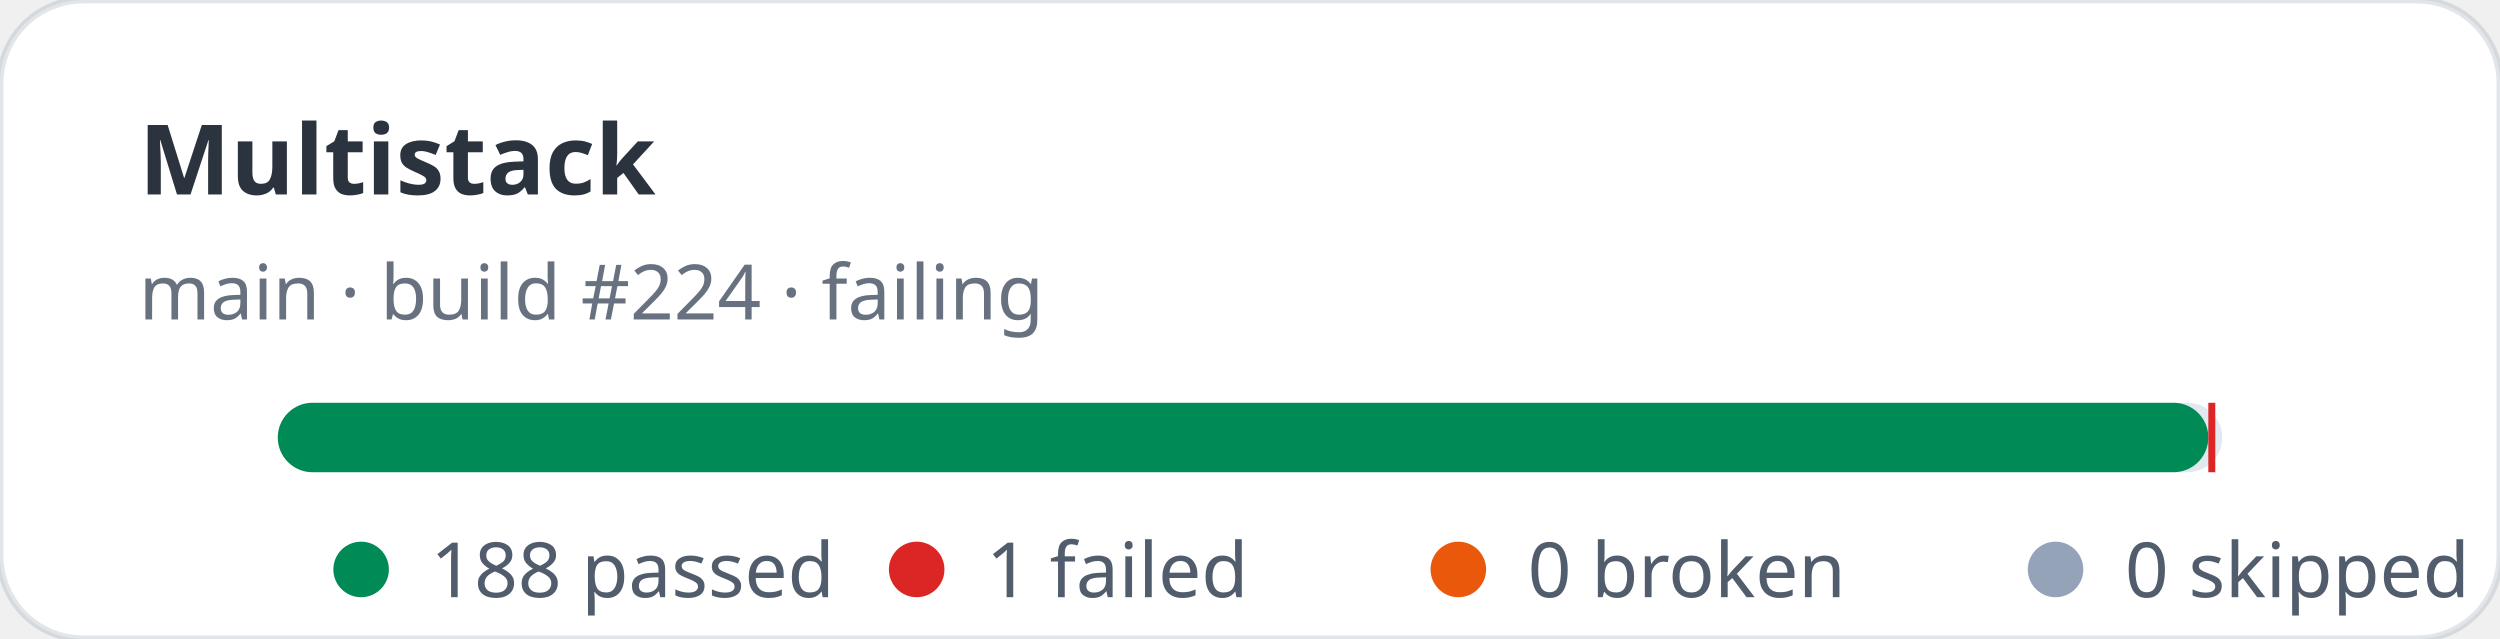
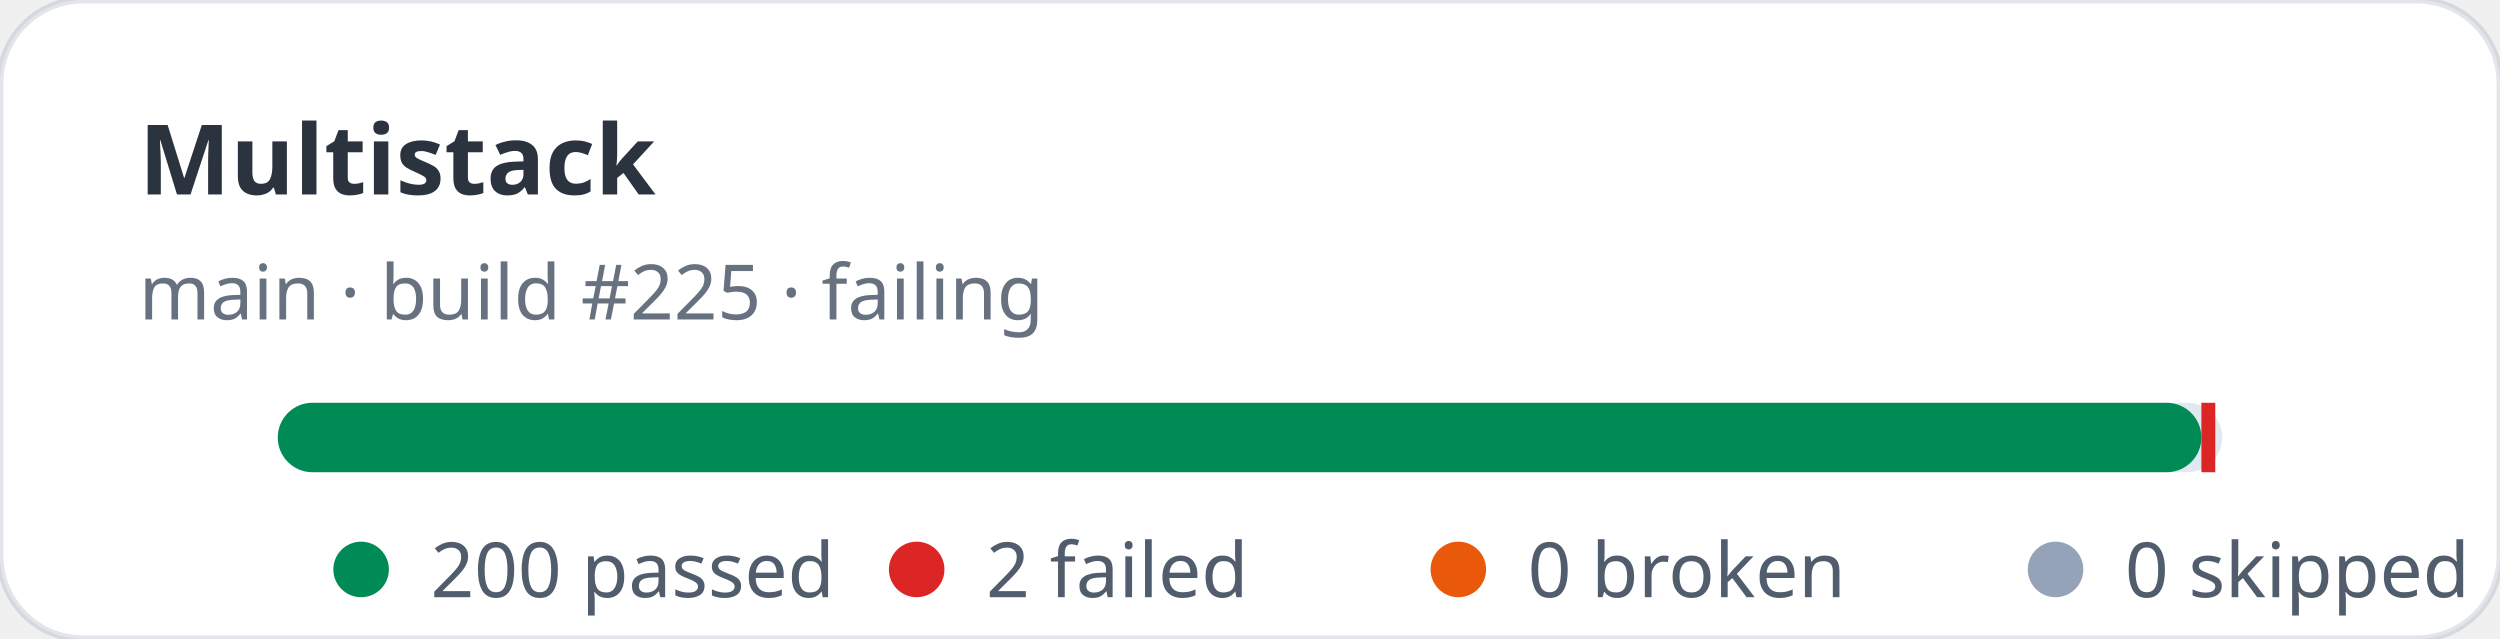
- <svg xmlns="http://www.w3.org/2000/svg" width="360" height="92" viewBox="0 0 360 92" role="img" aria-label="Multistack stats: 188 passed, 1 failed">
+ <svg xmlns="http://www.w3.org/2000/svg" width="360" height="92" viewBox="0 0 360 92" role="img" aria-label="Multistack stats: 200 passed, 2 failed">
  <rect width="360" height="92" rx="12" fill="#ffffff" stroke="rgba(11,48,86,0.12)" />
  <text x="20" y="28" fill="rgba(1,10,24,0.83)" font-family="ui-sans-serif,system-ui,sans-serif" font-size="14" font-weight="700">Multistack</text>
-   <text x="20" y="46" fill="rgba(2,19,44,0.6)" font-family="ui-sans-serif,system-ui,sans-serif" font-size="11">main · build #224 · failing</text>
+   <text x="20" y="46" fill="rgba(2,19,44,0.6)" font-family="ui-sans-serif,system-ui,sans-serif" font-size="11">main · build #225 · failing</text>
  <rect x="40" y="58" width="280" height="10" rx="5" fill="#e2e8f0" />
-   <rect x="40" y="58" width="278" height="10" rx="5" fill="#008a56" />
-   <rect x="318" y="58" width="1" height="10" fill="#dc2626" />
+   <rect x="40" y="58" width="277" height="10" rx="5" fill="#008a56" />
+   <rect x="317" y="58" width="2" height="10" fill="#dc2626" />
  <g font-family="ui-sans-serif,system-ui,sans-serif" font-size="11" fill="rgba(1,18,40,0.68)">
    <circle cx="52" cy="82" r="4" fill="#008a56" />
-     <text x="62" y="86">188 passed</text>
+     <text x="62" y="86">200 passed</text>
    <circle cx="132" cy="82" r="4" fill="#dc2626" />
-     <text x="142" y="86">1 failed</text>
+     <text x="142" y="86">2 failed</text>
    <circle cx="210" cy="82" r="4" fill="#ea580c" />
    <text x="220" y="86">0 broken</text>
    <circle cx="296" cy="82" r="4" fill="#94a3b8" />
    <text x="306" y="86">0 skipped</text>
  </g>
</svg>
